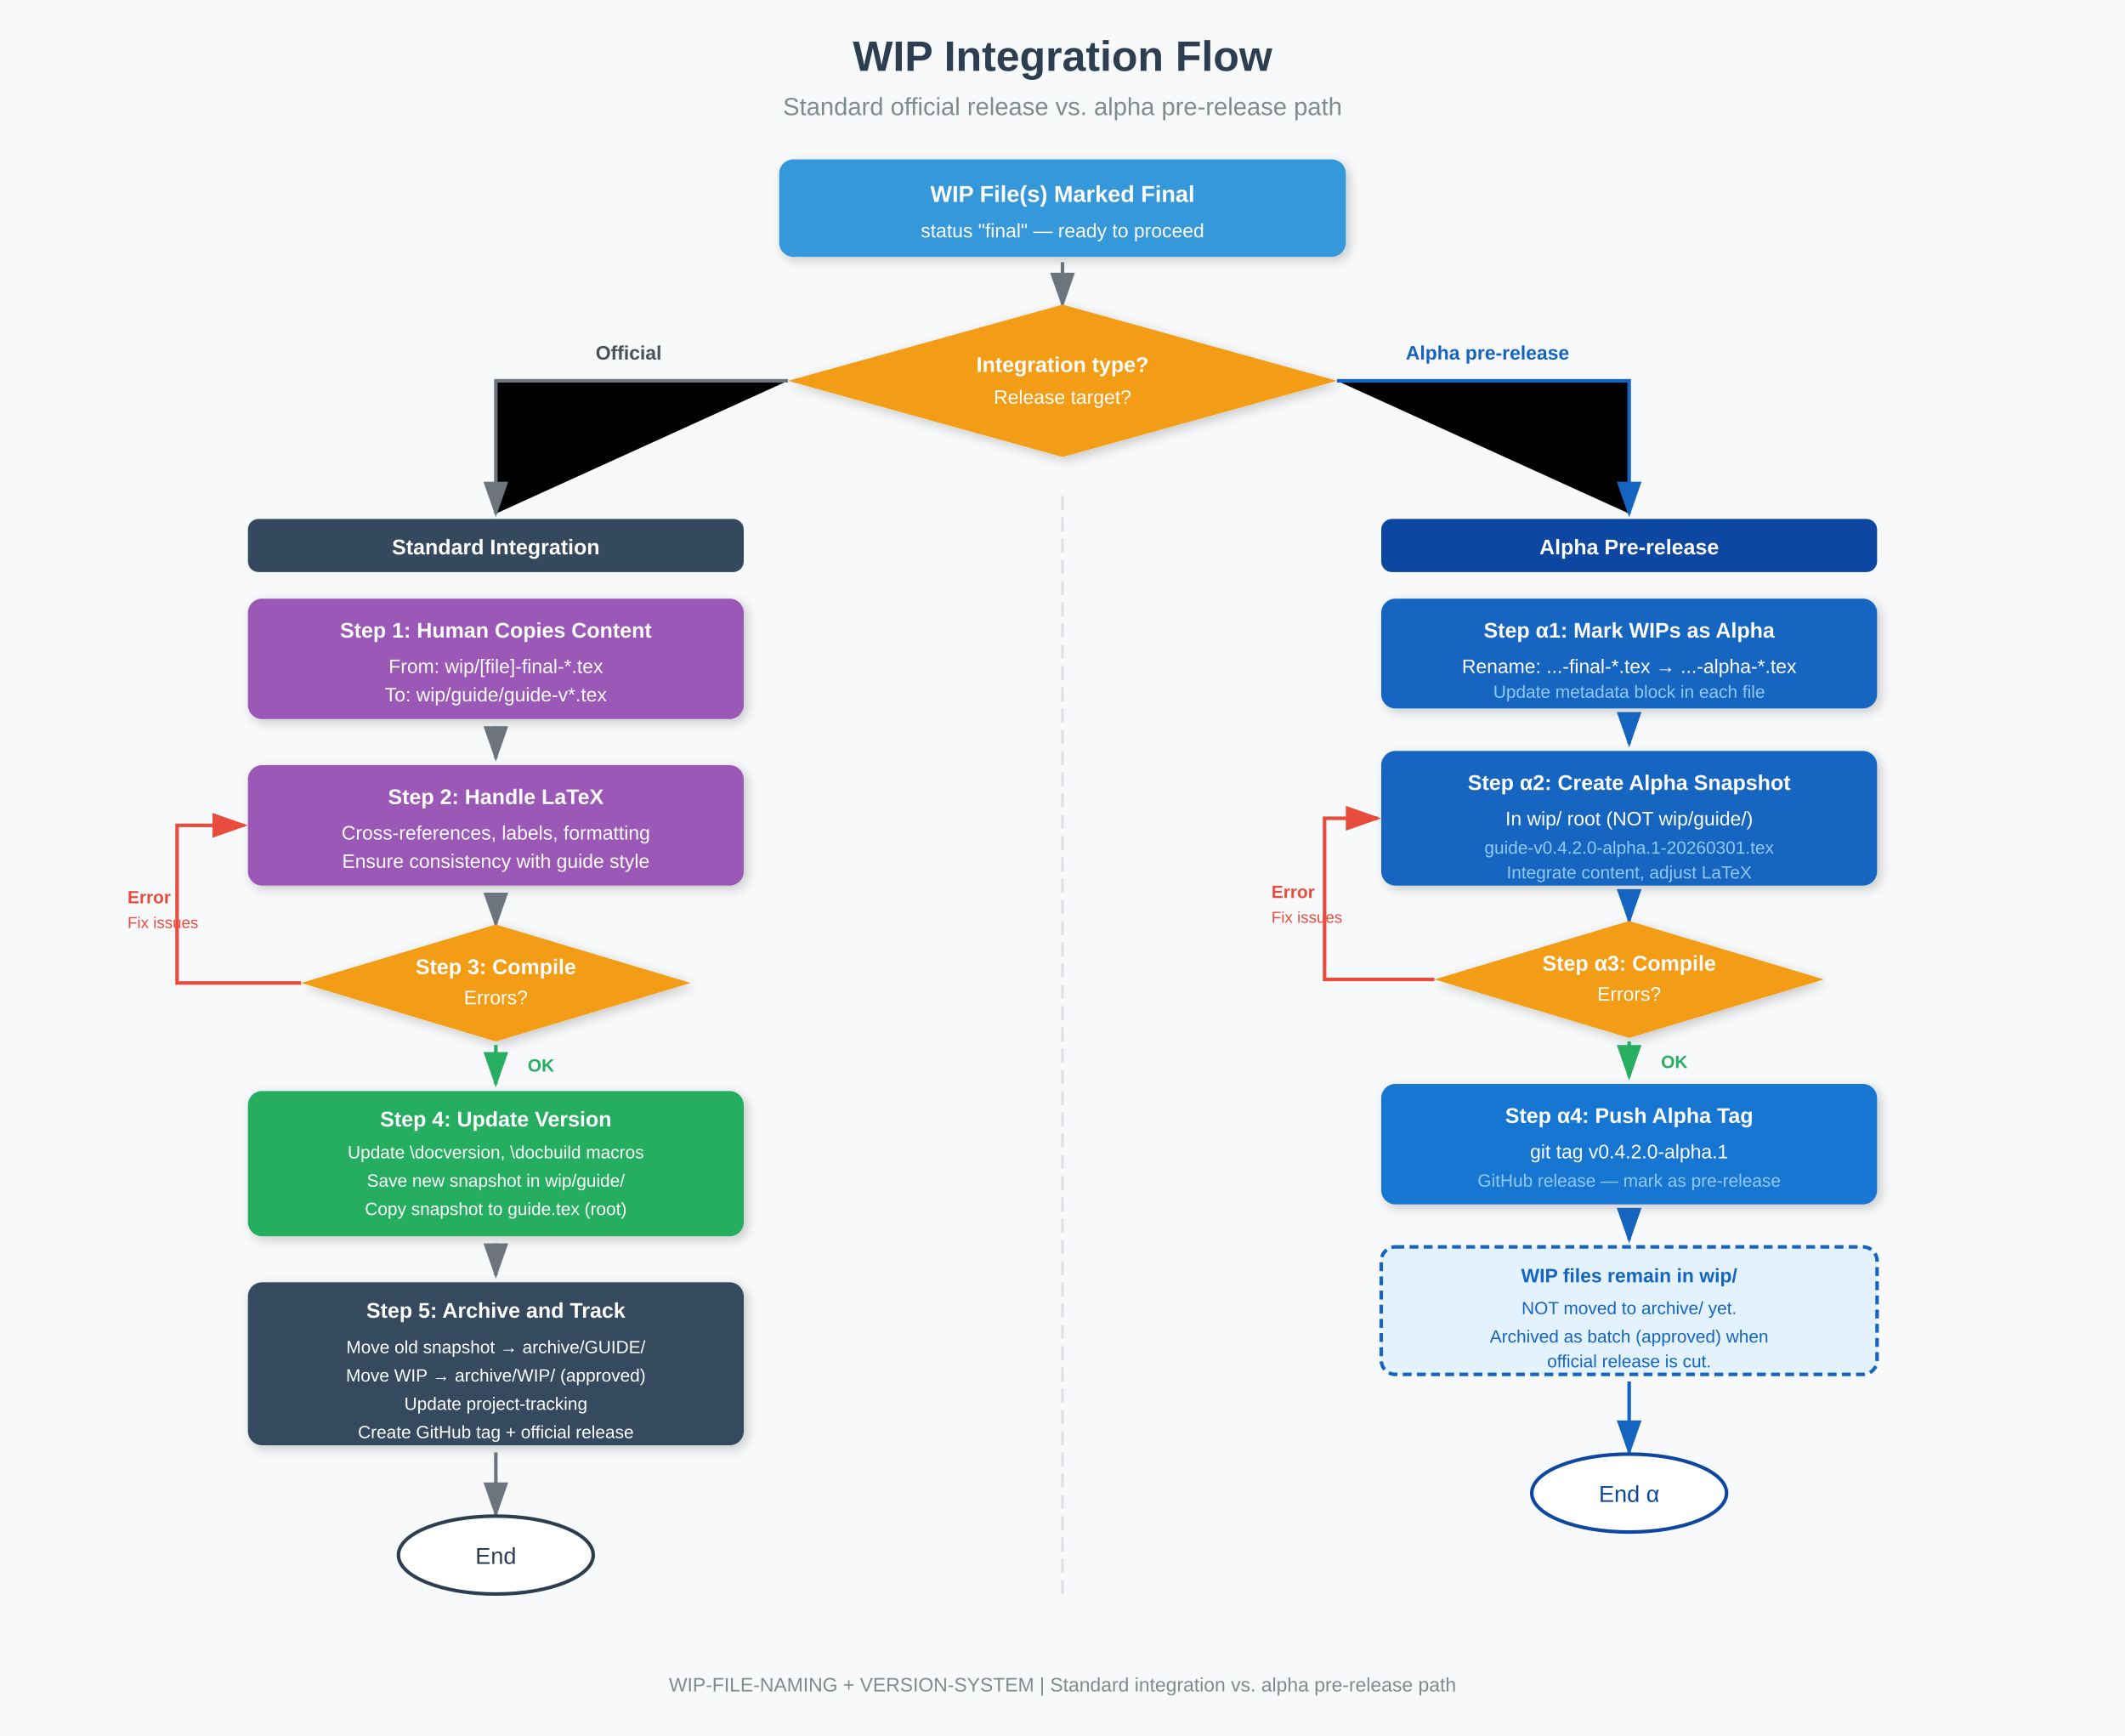
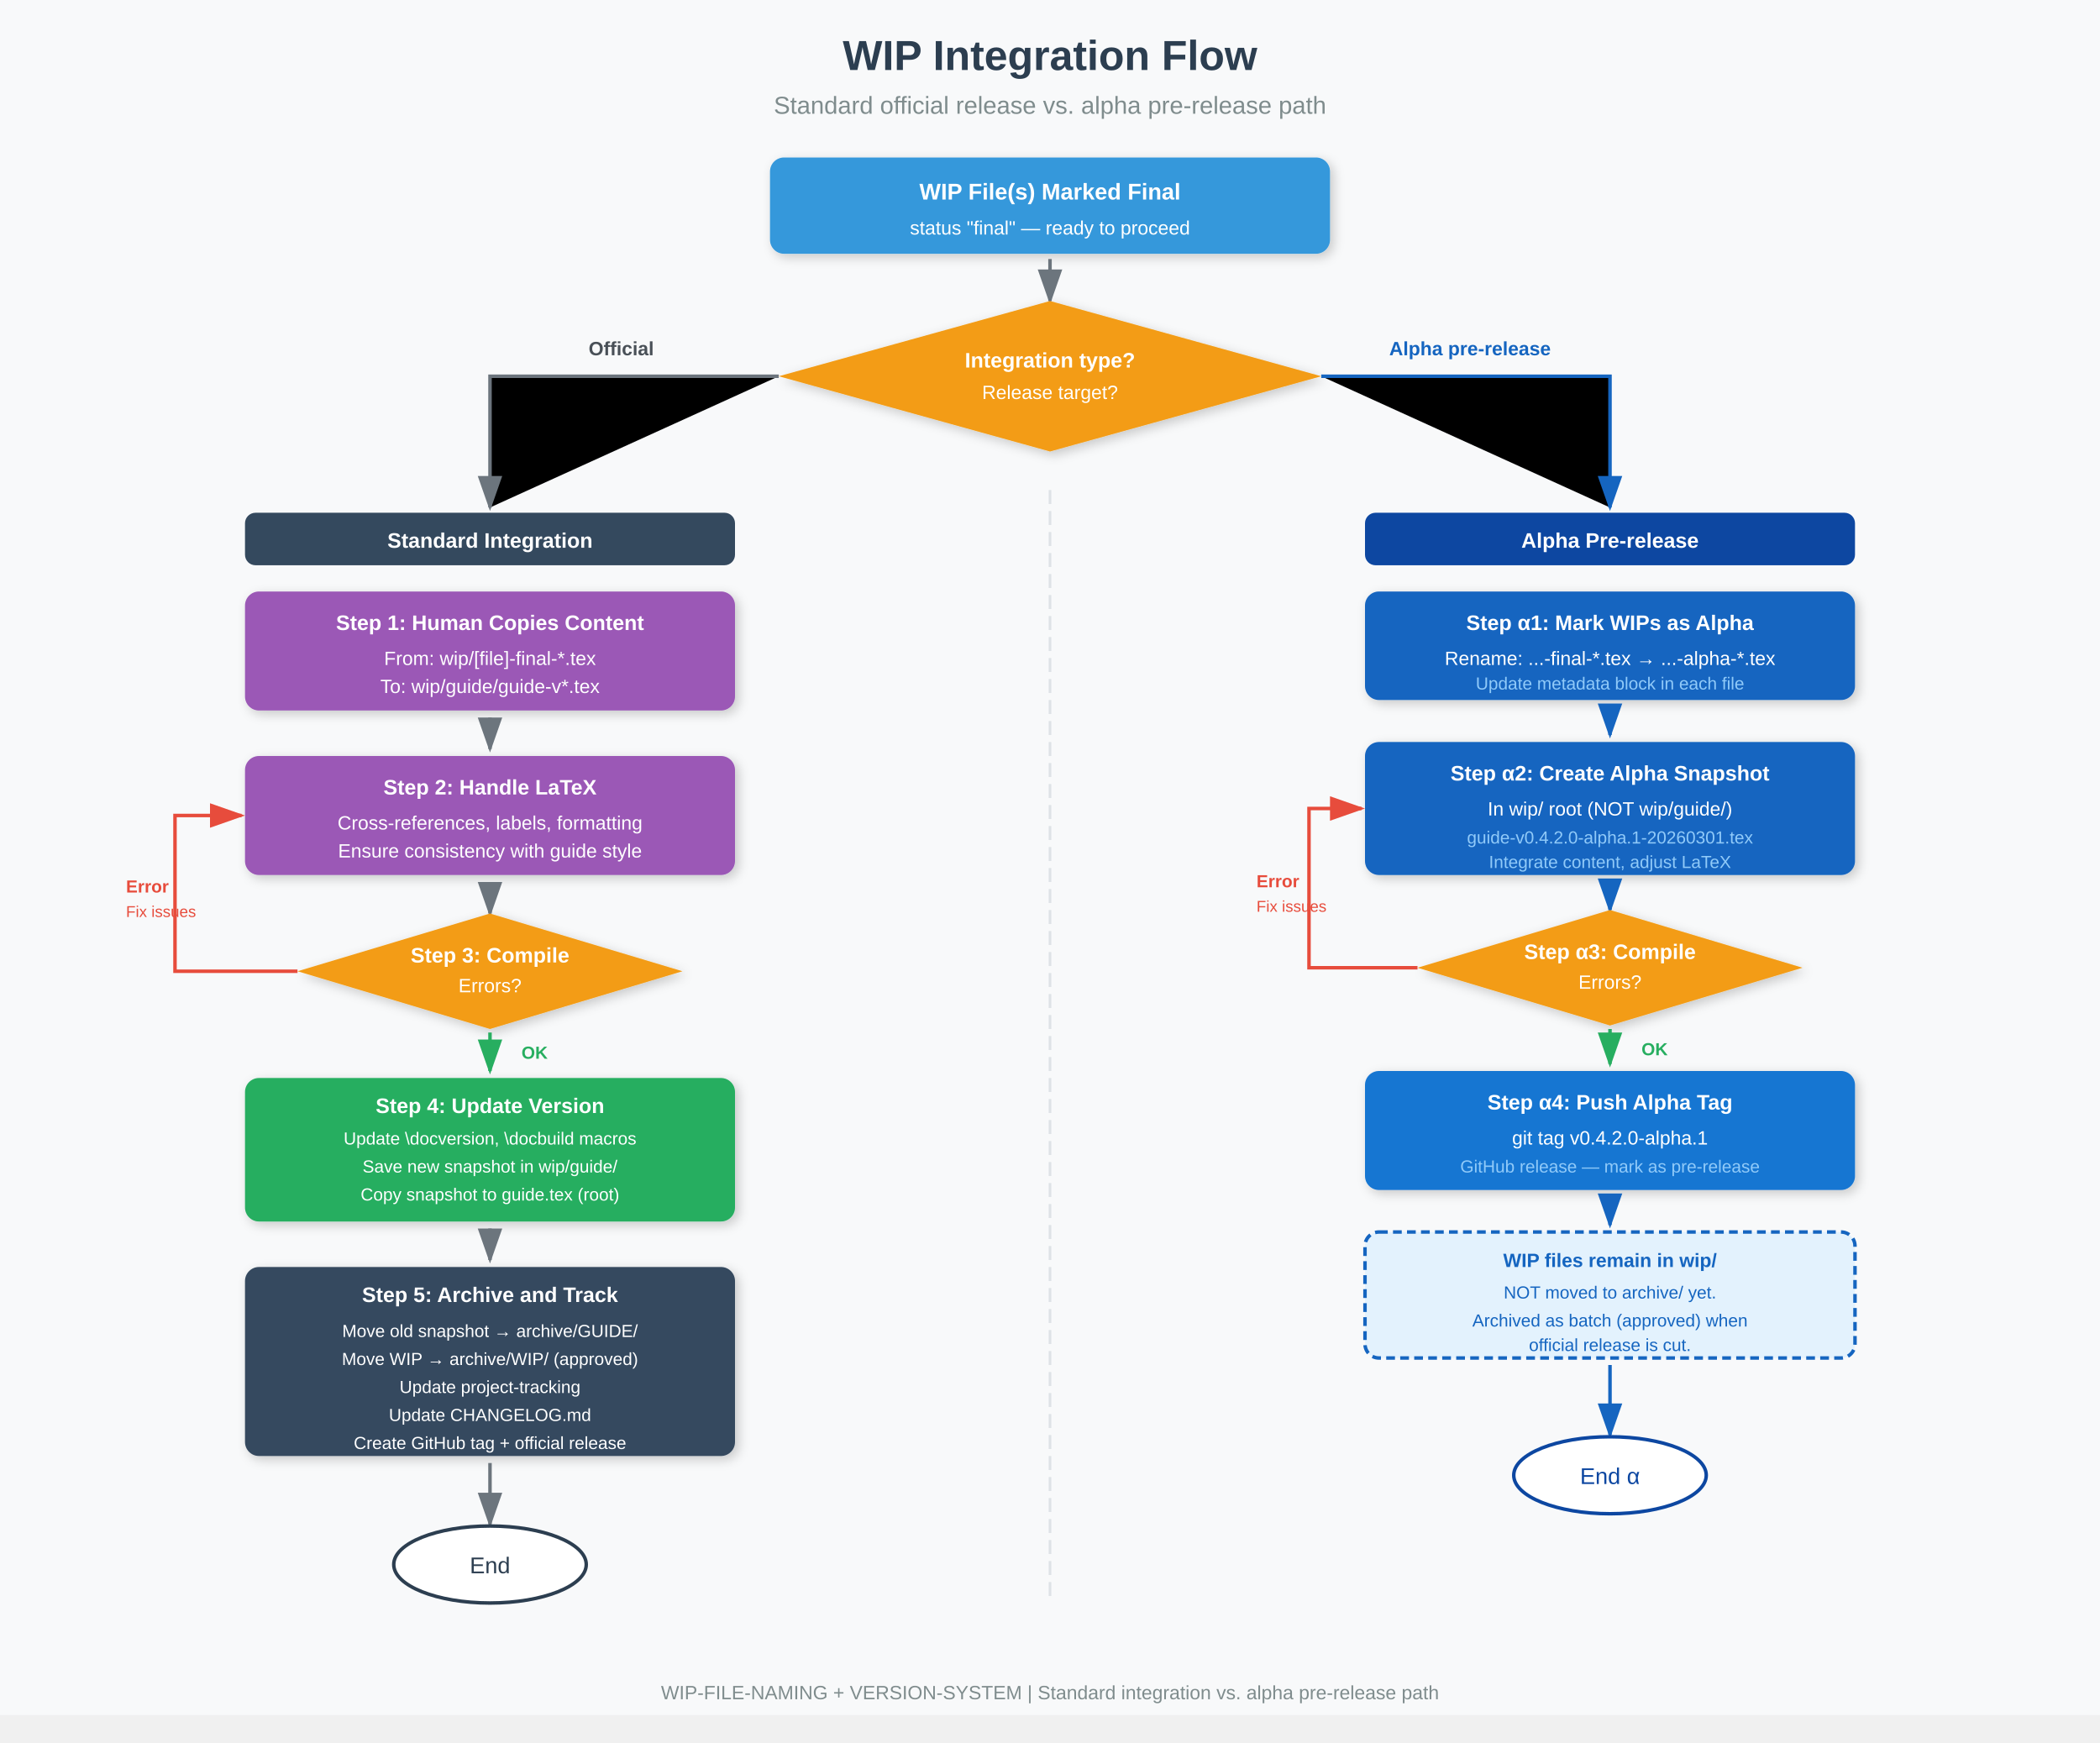
- <svg xmlns="http://www.w3.org/2000/svg" viewBox="0 0 1200 980">
+ <svg xmlns="http://www.w3.org/2000/svg" viewBox="0 0 1200 996">
  <defs>
    <filter id="shadow" width="140%" height="140%" x="-20%" y="-20%">
      <feDropShadow dx="2" dy="2" flood-opacity=".2" stdDeviation="3" />
    </filter>
    <marker id="arrowhead" markerHeight="7" markerWidth="10" orient="auto" refX="9" refY="3.5">
      <polygon fill="#6C757D" points="0 0 10 3.5 0 7" />
    </marker>
    <marker id="arrowBlue" markerHeight="7" markerWidth="10" orient="auto" refX="9" refY="3.5">
      <polygon fill="#1565C0" points="0 0 10 3.5 0 7" />
    </marker>
    <marker id="arrowGreen" markerHeight="7" markerWidth="10" orient="auto" refX="9" refY="3.5">
      <polygon fill="#27AE60" points="0 0 10 3.5 0 7" />
    </marker>
    <marker id="arrowRed" markerHeight="7" markerWidth="10" orient="auto" refX="9" refY="3.5">
      <polygon fill="#E74C3C" points="0 0 10 3.5 0 7" />
    </marker>
  </defs>
  <rect width="1200" height="980" fill="#F8F9FA" />
  <text x="600" y="40" fill="#2C3E50" font-family="Arial, sans-serif" font-size="24" font-weight="bold" text-anchor="middle">WIP Integration Flow</text>
  <text x="600" y="65" fill="#7F8C8D" font-family="Arial, sans-serif" font-size="14" text-anchor="middle">Standard official release vs. alpha pre-release path</text>
  <g transform="translate(440, 90)">
    <rect width="320" height="55" x="0" y="0" fill="#3498DB" filter="url(#shadow)" rx="8" />
    <text x="160" y="24" fill="#FFF" font-family="Arial, sans-serif" font-size="13" font-weight="bold" text-anchor="middle">WIP File(s) Marked Final</text>
    <text x="160" y="44" fill="#FFF" font-family="Arial, sans-serif" font-size="11" text-anchor="middle">status "final" — ready to proceed</text>
  </g>
  <path stroke="#6C757D" stroke-width="2" marker-end="url(#arrowhead)" d="M 600 148 L 600 172" />
  <polygon fill="#F39C12" points="600 172 755 215 600 258 445 215" filter="url(#shadow)" />
  <text x="600" y="210" fill="#FFF" font-family="Arial, sans-serif" font-size="12" font-weight="bold" text-anchor="middle">Integration type?</text>
  <text x="600" y="228" fill="#FFF" font-family="Arial, sans-serif" font-size="11" text-anchor="middle">Release target?</text>
  <path stroke="#6C757D" stroke-width="2" marker-end="url(#arrowhead)" d="M 445 215 L 280 215 L 280 290" />
  <text x="355" y="203" fill="#495057" font-family="Arial, sans-serif" font-size="11" font-weight="bold" text-anchor="middle">Official</text>
  <path stroke="#1565C0" stroke-width="2" marker-end="url(#arrowBlue)" d="M 755 215 L 920 215 L 920 290" />
  <text x="840" y="203" fill="#1565C0" font-family="Arial, sans-serif" font-size="11" font-weight="bold" text-anchor="middle">Alpha pre-release</text>
  <rect width="280" height="30" x="140" y="293" fill="#34495E" rx="6" />
  <text x="280" y="313" fill="#FFF" font-family="Arial, sans-serif" font-size="12" font-weight="bold" text-anchor="middle">Standard Integration</text>
  <g transform="translate(140, 338)">
    <rect width="280" height="68" x="0" y="0" fill="#9B59B6" filter="url(#shadow)" rx="8" />
    <text x="140" y="22" fill="#FFF" font-family="Arial, sans-serif" font-size="12" font-weight="bold" text-anchor="middle">Step 1: Human Copies Content</text>
    <text x="140" y="42" fill="#FFF" font-family="Arial, sans-serif" font-size="11" text-anchor="middle">From: wip/[file]-final-*.tex</text>
    <text x="140" y="58" fill="#FFF" font-family="Arial, sans-serif" font-size="11" text-anchor="middle">To: wip/guide/guide-v*.tex</text>
  </g>
  <path stroke="#6C757D" stroke-width="2" marker-end="url(#arrowhead)" d="M 280 410 L 280 428" />
  <g transform="translate(140, 432)">
    <rect width="280" height="68" x="0" y="0" fill="#9B59B6" filter="url(#shadow)" rx="8" />
    <text x="140" y="22" fill="#FFF" font-family="Arial, sans-serif" font-size="12" font-weight="bold" text-anchor="middle">Step 2: Handle LaTeX</text>
    <text x="140" y="42" fill="#FFF" font-family="Arial, sans-serif" font-size="11" text-anchor="middle">Cross-references, labels, formatting</text>
    <text x="140" y="58" fill="#FFF" font-family="Arial, sans-serif" font-size="11" text-anchor="middle">Ensure consistency with guide style</text>
  </g>
  <path stroke="#6C757D" stroke-width="2" marker-end="url(#arrowhead)" d="M 280 504 L 280 522" />
  <polygon fill="#F39C12" points="280 522 390 555 280 588 170 555" filter="url(#shadow)" />
  <text x="280" y="550" fill="#FFF" font-family="Arial, sans-serif" font-size="12" font-weight="bold" text-anchor="middle">Step 3: Compile</text>
  <text x="280" y="567" fill="#FFF" font-family="Arial, sans-serif" font-size="11" text-anchor="middle">Errors?</text>
  <path fill="none" stroke="#E74C3C" stroke-width="2" marker-end="url(#arrowRed)" d="M 170 555 L 100 555 L 100 466 L 138 466" />
  <text x="72" y="510" fill="#E74C3C" font-family="Arial, sans-serif" font-size="10" font-weight="bold">Error</text>
  <text x="72" y="524" fill="#E74C3C" font-family="Arial, sans-serif" font-size="9">Fix issues</text>
  <path stroke="#27AE60" stroke-width="2" marker-end="url(#arrowGreen)" d="M 280 590 L 280 612" />
  <text x="298" y="605" fill="#27AE60" font-family="Arial, sans-serif" font-size="10" font-weight="bold">OK</text>
  <g transform="translate(140, 616)">
    <rect width="280" height="82" x="0" y="0" fill="#27AE60" filter="url(#shadow)" rx="8" />
    <text x="140" y="20" fill="#FFF" font-family="Arial, sans-serif" font-size="12" font-weight="bold" text-anchor="middle">Step 4: Update Version</text>
    <text x="140" y="38" fill="#FFF" font-family="Arial, sans-serif" font-size="10" text-anchor="middle">Update \docversion, \docbuild macros</text>
    <text x="140" y="54" fill="#FFF" font-family="Arial, sans-serif" font-size="10" text-anchor="middle">Save new snapshot in wip/guide/</text>
    <text x="140" y="70" fill="#FFF" font-family="Arial, sans-serif" font-size="10" text-anchor="middle">Copy snapshot to guide.tex (root)</text>
  </g>
  <path stroke="#6C757D" stroke-width="2" marker-end="url(#arrowhead)" d="M 280 702 L 280 720" />
  <g transform="translate(140, 724)">
-     <rect width="280" height="92" x="0" y="0" fill="#34495E" filter="url(#shadow)" rx="8" />
+     <rect width="280" height="108" x="0" y="0" fill="#34495E" filter="url(#shadow)" rx="8" />
    <text x="140" y="20" fill="#FFF" font-family="Arial, sans-serif" font-size="12" font-weight="bold" text-anchor="middle">Step 5: Archive and Track</text>
    <text x="140" y="40" fill="#FFF" font-family="Arial, sans-serif" font-size="10" text-anchor="middle">Move old snapshot → archive/GUIDE/</text>
    <text x="140" y="56" fill="#FFF" font-family="Arial, sans-serif" font-size="10" text-anchor="middle">Move WIP → archive/WIP/ (approved)</text>
    <text x="140" y="72" fill="#FFF" font-family="Arial, sans-serif" font-size="10" text-anchor="middle">Update project-tracking</text>
-     <text x="140" y="88" fill="#FFF" font-family="Arial, sans-serif" font-size="10" text-anchor="middle">Create GitHub tag + official release</text>
+     <text x="140" y="88" fill="#FFF" font-family="Arial, sans-serif" font-size="10" text-anchor="middle">Update CHANGELOG.md</text>
+     <text x="140" y="104" fill="#FFF" font-family="Arial, sans-serif" font-size="10" text-anchor="middle">Create GitHub tag + official release</text>
  </g>
-   <path stroke="#6C757D" stroke-width="2" marker-end="url(#arrowhead)" d="M 280 820 L 280 855" />
-   <ellipse cx="280" cy="878" fill="#FFF" stroke="#2C3E50" stroke-width="2" rx="55" ry="22" />
-   <text x="280" y="883" fill="#2C3E50" font-family="Arial, sans-serif" font-size="13" text-anchor="middle">End</text>
+   <path stroke="#6C757D" stroke-width="2" marker-end="url(#arrowhead)" d="M 280 836 L 280 871" />
+   <ellipse cx="280" cy="894" fill="#FFF" stroke="#2C3E50" stroke-width="2" rx="55" ry="22" />
+   <text x="280" y="899" fill="#2C3E50" font-family="Arial, sans-serif" font-size="13" text-anchor="middle">End</text>
  <rect width="280" height="30" x="780" y="293" fill="#0D47A1" rx="6" />
  <text x="920" y="313" fill="#FFF" font-family="Arial, sans-serif" font-size="12" font-weight="bold" text-anchor="middle">Alpha Pre-release</text>
  <g transform="translate(780, 338)">
    <rect width="280" height="62" x="0" y="0" fill="#1565C0" filter="url(#shadow)" rx="8" />
    <text x="140" y="22" fill="#FFF" font-family="Arial, sans-serif" font-size="12" font-weight="bold" text-anchor="middle">Step α1: Mark WIPs as Alpha</text>
    <text x="140" y="42" fill="#FFF" font-family="Arial, sans-serif" font-size="11" text-anchor="middle">Rename: ...-final-*.tex → ...-alpha-*.tex</text>
    <text x="140" y="56" fill="#90CAF9" font-family="Arial, sans-serif" font-size="10" text-anchor="middle">Update metadata block in each file</text>
  </g>
  <path stroke="#1565C0" stroke-width="2" marker-end="url(#arrowBlue)" d="M 920 404 L 920 420" />
  <g transform="translate(780, 424)">
    <rect width="280" height="76" x="0" y="0" fill="#1565C0" filter="url(#shadow)" rx="8" />
    <text x="140" y="22" fill="#FFF" font-family="Arial, sans-serif" font-size="12" font-weight="bold" text-anchor="middle">Step α2: Create Alpha Snapshot</text>
    <text x="140" y="42" fill="#FFF" font-family="Arial, sans-serif" font-size="11" text-anchor="middle">In wip/ root (NOT wip/guide/)</text>
    <text x="140" y="58" fill="#90CAF9" font-family="Arial, sans-serif" font-size="10" text-anchor="middle">guide-v0.4.2.0-alpha.1-20260301.tex</text>
    <text x="140" y="72" fill="#90CAF9" font-family="Arial, sans-serif" font-size="10" text-anchor="middle">Integrate content, adjust LaTeX</text>
  </g>
  <path stroke="#1565C0" stroke-width="2" marker-end="url(#arrowBlue)" d="M 920 504 L 920 520" />
  <polygon fill="#F39C12" points="920 520 1030 553 920 586 810 553" filter="url(#shadow)" />
  <text x="920" y="548" fill="#FFF" font-family="Arial, sans-serif" font-size="12" font-weight="bold" text-anchor="middle">Step α3: Compile</text>
  <text x="920" y="565" fill="#FFF" font-family="Arial, sans-serif" font-size="11" text-anchor="middle">Errors?</text>
  <path fill="none" stroke="#E74C3C" stroke-width="2" marker-end="url(#arrowRed)" d="M 810 553 L 748 553 L 748 462 L 778 462" />
  <text x="718" y="507" fill="#E74C3C" font-family="Arial, sans-serif" font-size="10" font-weight="bold">Error</text>
  <text x="718" y="521" fill="#E74C3C" font-family="Arial, sans-serif" font-size="9">Fix issues</text>
  <path stroke="#27AE60" stroke-width="2" marker-end="url(#arrowGreen)" d="M 920 588 L 920 608" />
  <text x="938" y="603" fill="#27AE60" font-family="Arial, sans-serif" font-size="10" font-weight="bold">OK</text>
  <g transform="translate(780, 612)">
    <rect width="280" height="68" x="0" y="0" fill="#1976D2" filter="url(#shadow)" rx="8" />
    <text x="140" y="22" fill="#FFF" font-family="Arial, sans-serif" font-size="12" font-weight="bold" text-anchor="middle">Step α4: Push Alpha Tag</text>
    <text x="140" y="42" fill="#FFF" font-family="Arial, sans-serif" font-size="11" text-anchor="middle">git tag v0.4.2.0-alpha.1</text>
    <text x="140" y="58" fill="#90CAF9" font-family="Arial, sans-serif" font-size="10" text-anchor="middle">GitHub release — mark as pre-release</text>
  </g>
  <path stroke="#1565C0" stroke-width="2" marker-end="url(#arrowBlue)" d="M 920 684 L 920 700" />
  <g transform="translate(780, 704)">
    <rect width="280" height="72" x="0" y="0" fill="#E3F2FD" stroke="#1565C0" stroke-dasharray="5 3" stroke-width="2" rx="8" />
    <text x="140" y="20" fill="#1565C0" font-family="Arial, sans-serif" font-size="11" font-weight="bold" text-anchor="middle">WIP files remain in wip/</text>
    <text x="140" y="38" fill="#1565C0" font-family="Arial, sans-serif" font-size="10" text-anchor="middle">NOT moved to archive/ yet.</text>
    <text x="140" y="54" fill="#1565C0" font-family="Arial, sans-serif" font-size="10" text-anchor="middle">Archived as batch (approved) when</text>
    <text x="140" y="68" fill="#1565C0" font-family="Arial, sans-serif" font-size="10" text-anchor="middle">official release is cut.</text>
  </g>
  <path stroke="#1565C0" stroke-width="2" marker-end="url(#arrowBlue)" d="M 920 780 L 920 820" />
  <ellipse cx="920" cy="843" fill="#FFF" stroke="#0D47A1" stroke-width="2" rx="55" ry="22" />
  <text x="920" y="848" fill="#0D47A1" font-family="Arial, sans-serif" font-size="13" text-anchor="middle">End α</text>
-   <line x1="600" x2="600" y1="280" y2="900" stroke="#DEE2E6" stroke-dasharray="8 4" stroke-width="1.5" />
-   <text x="600" y="955" fill="#7F8C8D" font-family="Arial, sans-serif" font-size="11" text-anchor="middle">WIP-FILE-NAMING + VERSION-SYSTEM | Standard integration vs. alpha pre-release path</text>
+   <line x1="600" x2="600" y1="280" y2="916" stroke="#DEE2E6" stroke-dasharray="8 4" stroke-width="1.5" />
+   <text x="600" y="971" fill="#7F8C8D" font-family="Arial, sans-serif" font-size="11" text-anchor="middle">WIP-FILE-NAMING + VERSION-SYSTEM | Standard integration vs. alpha pre-release path</text>
</svg>
